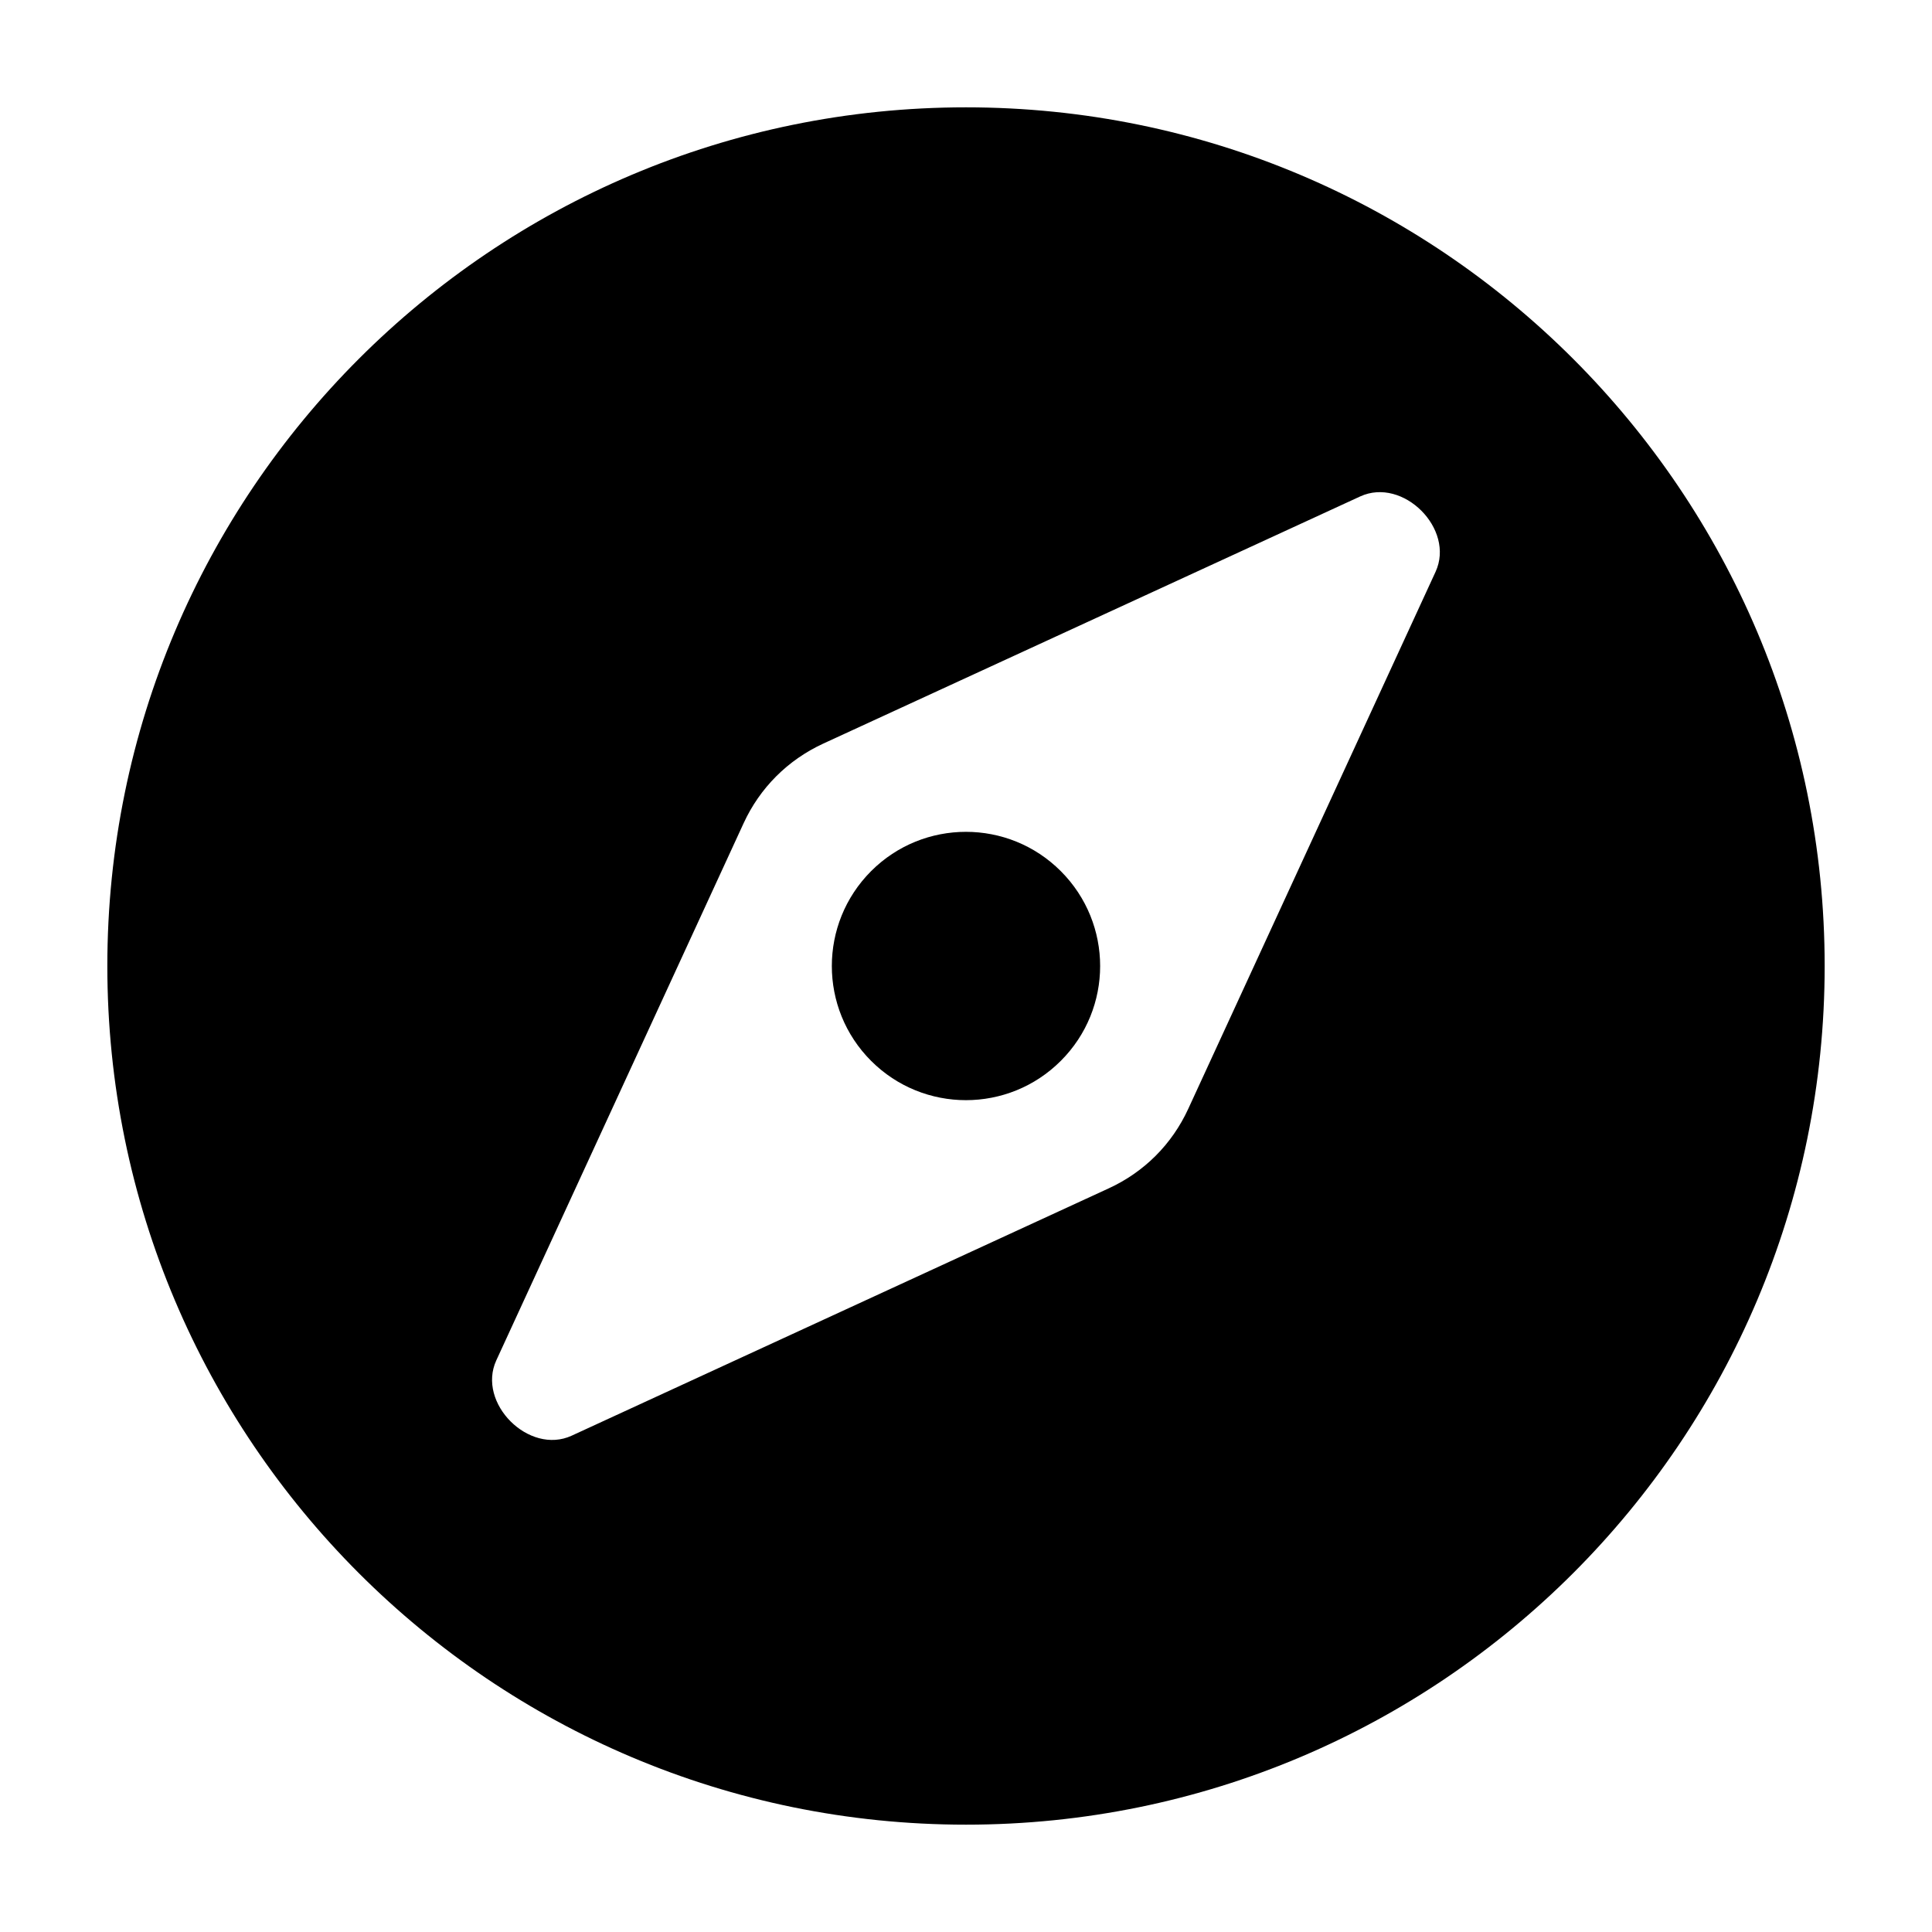
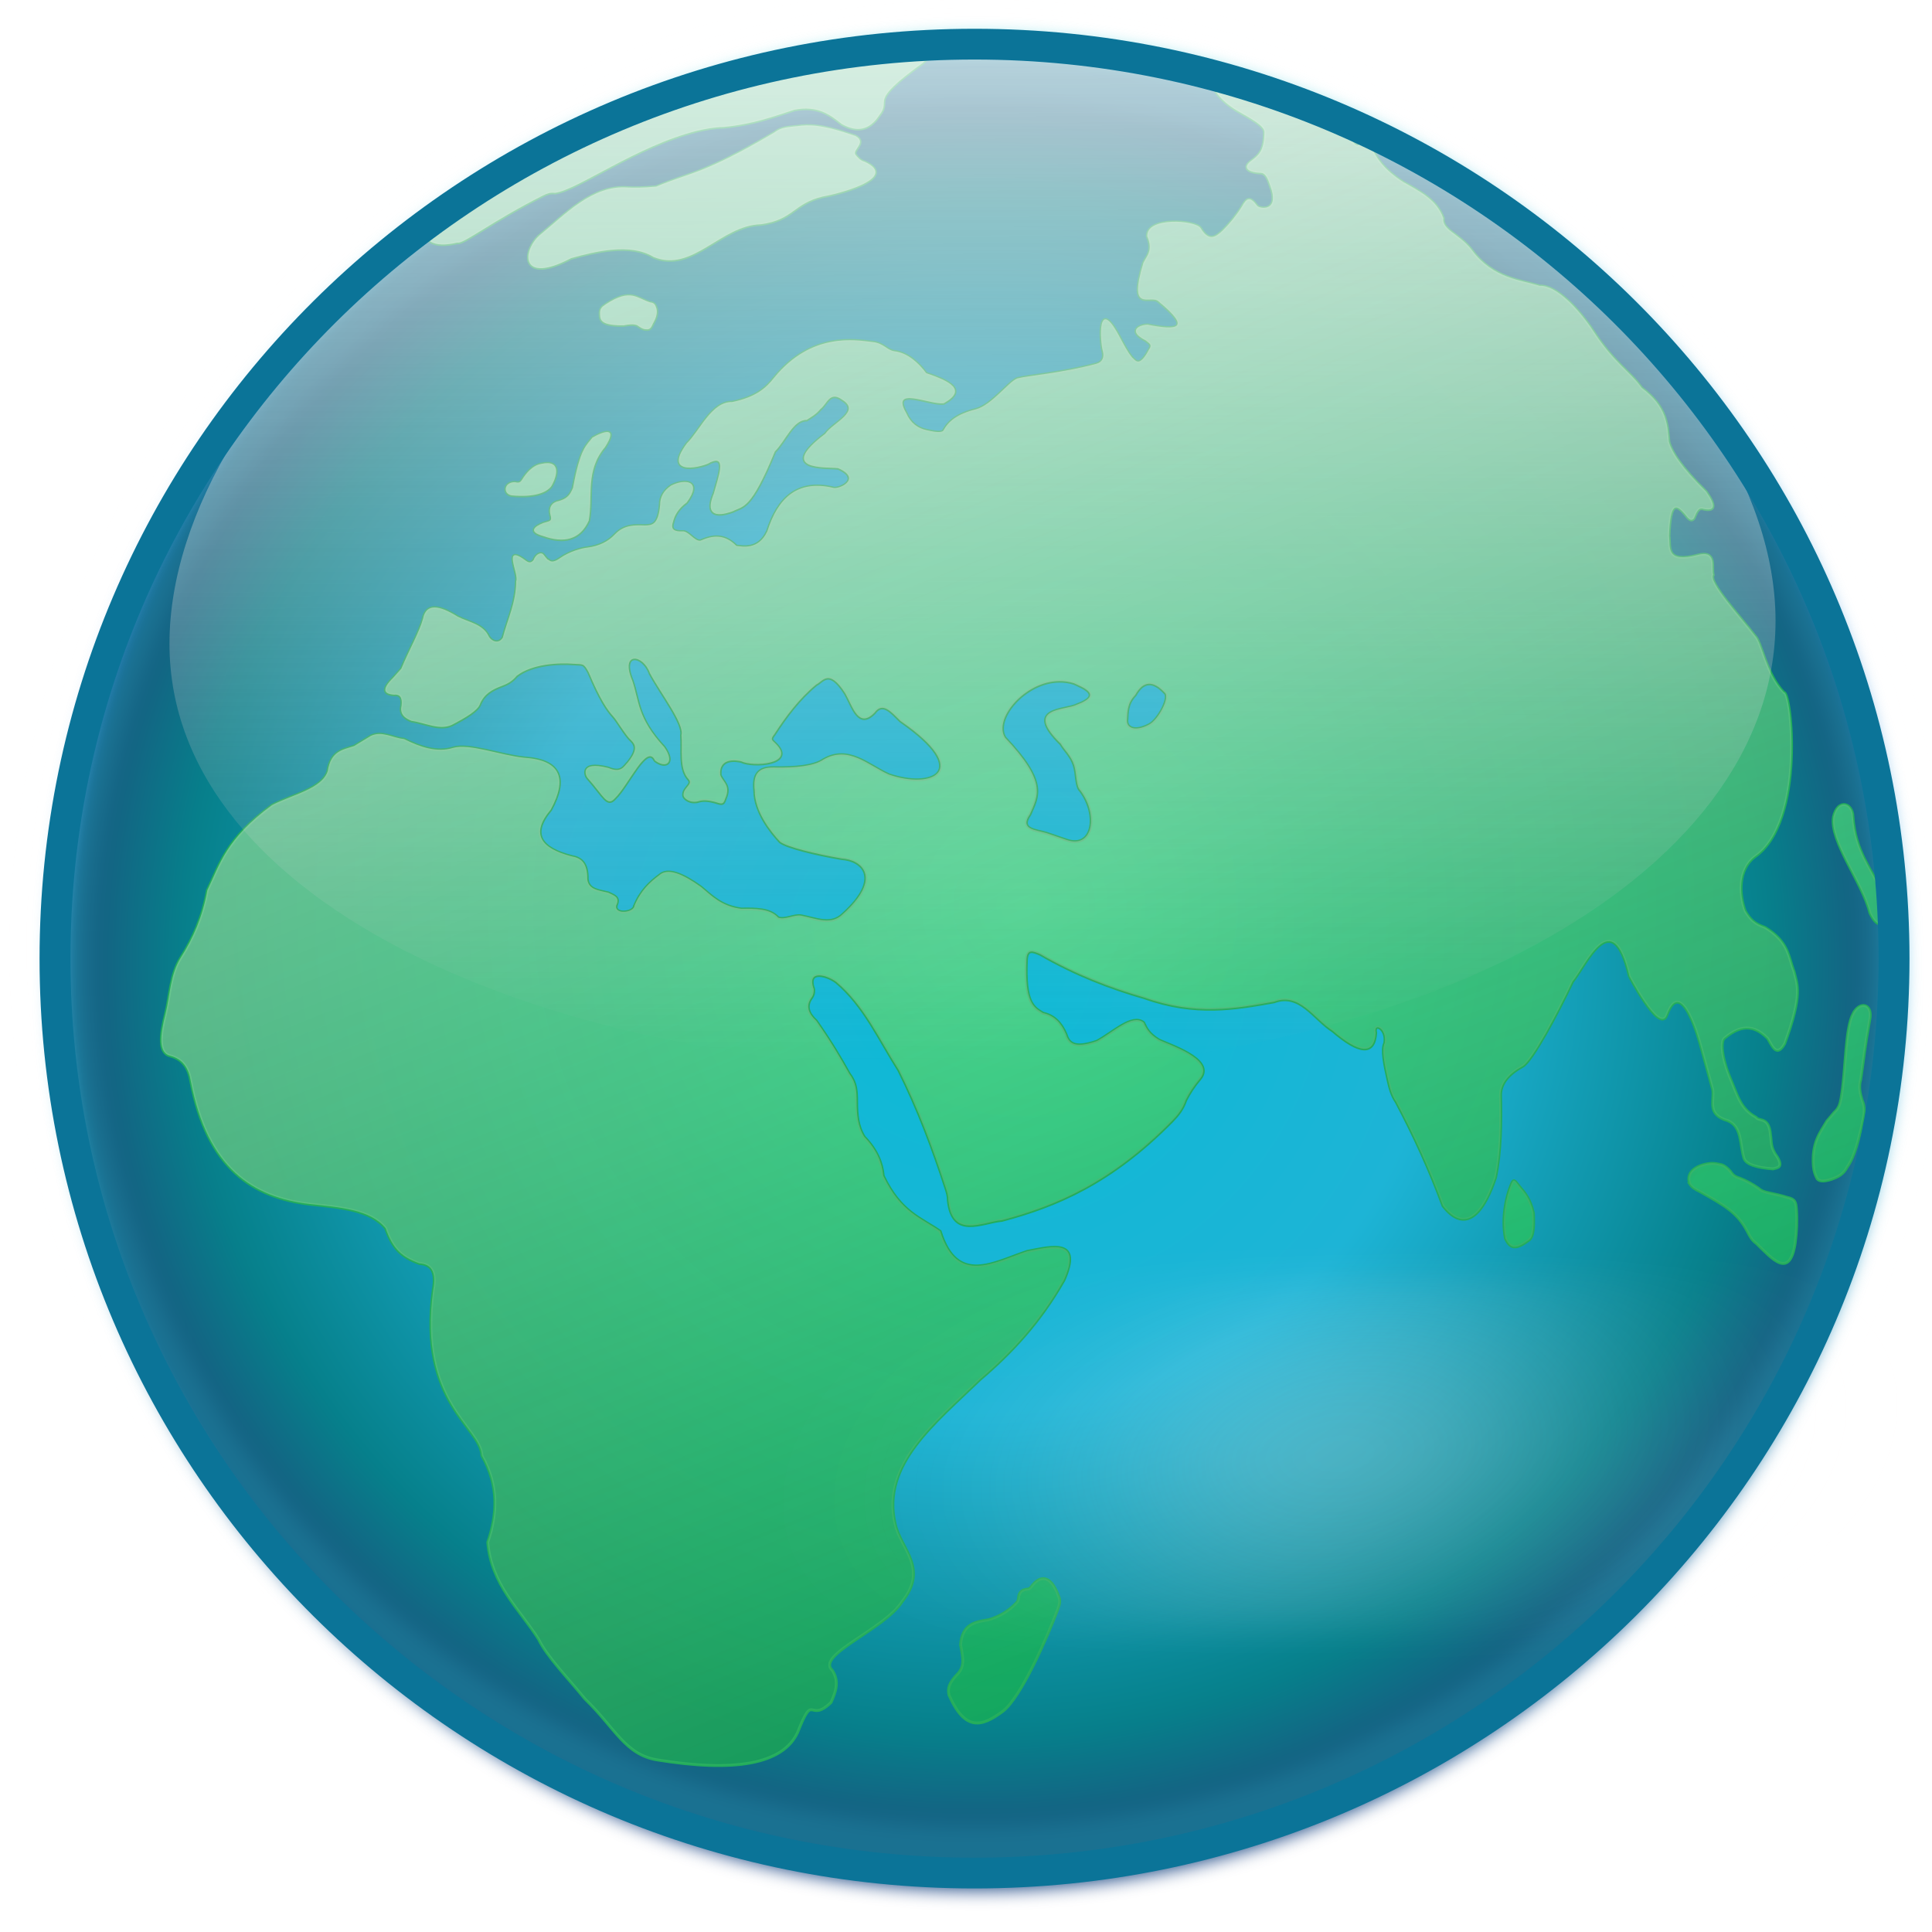
- <svg xmlns="http://www.w3.org/2000/svg" width="18" height="18" viewBox="0 0 18 18" fill="none">
-   <path fill-rule="evenodd" clip-rule="evenodd" d="M17 9C17 13.418 13.418 17 9 17C4.582 17 1 13.418 1 9C1 4.582 4.582 1 9 1C13.418 1 17 4.582 17 9ZM13.375 5.327C13.558 4.928 13.072 4.442 12.673 4.625L7.67 6.928C7.339 7.081 7.08 7.34 6.928 7.67L4.624 12.674C4.441 13.072 4.928 13.559 5.326 13.376L10.329 11.072C10.66 10.92 10.919 10.661 11.071 10.33L13.375 5.327Z" fill="black" />
-   <path d="M9.883 9.884C9.395 10.372 8.604 10.372 8.116 9.884C7.628 9.396 7.628 8.605 8.116 8.116C8.604 7.628 9.395 7.628 9.883 8.116C10.372 8.605 10.372 9.396 9.883 9.884Z" fill="black" />
+ <svg xmlns="http://www.w3.org/2000/svg" xmlns:xlink="http://www.w3.org/1999/xlink" id="svg3930" viewBox="0 0 64 64" version="1.1">
+   <defs id="defs3932">
+     <linearGradient id="linearGradient3782">
+       <stop id="stop3784" style="stop-color:#fffcfc" offset="0" />
+       <stop id="stop3786" style="stop-color:#fffcfc;stop-opacity:0" offset="1" />
+     </linearGradient>
+     <filter id="filter3728" color-interpolation-filters="sRGB">
+       <feGaussianBlur id="feGaussianBlur3730" stdDeviation="3.752" />
+     </filter>
+     <filter id="filter3926" color-interpolation-filters="sRGB">
+       <feGaussianBlur id="feGaussianBlur3928" stdDeviation="1.944" />
+     </filter>
+     <linearGradient id="linearGradient3817">
+       <stop id="stop3819" style="stop-color:#14c86e" offset="0" />
+       <stop id="stop3975" style="stop-color:#0eba65;stop-opacity:.992" offset=".435" />
+       <stop id="stop3977" style="stop-color:#10a35b;stop-opacity:.988" offset=".906" />
+       <stop id="stop3821" style="stop-color:#129957;stop-opacity:.984" offset="1" />
+     </linearGradient>
+     <filter id="filter3770" width="2.124" y="-.587" x="-.562" height="2.174" color-interpolation-filters="sRGB">
+       <feGaussianBlur id="feGaussianBlur3772" stdDeviation="42.849" />
+     </filter>
+     <linearGradient id="linearGradient4766" y2="1078.1" xlink:href="#linearGradient3782" gradientUnits="userSpaceOnUse" x2="242.75" y1="885.1" x1="240.33" />
+     <radialGradient id="radialGradient4768" gradientUnits="userSpaceOnUse" cy="453.15" cx="222.08" gradientTransform="matrix(-.0011773 .9382 -.96611 -.0012092 660.14 245.34)" r="194.43">
+       <stop id="stop3753" style="stop-color:#0bbad6" offset="0" />
+       <stop id="stop4039" style="stop-color:#1db4d6" offset=".524" />
+       <stop id="stop4037" style="stop-color:#06808b" offset=".893" />
+       <stop id="stop3793" style="stop-color:#156082" offset="1" />
+       <stop id="stop4035" style="stop-color:#098cc2" offset=".944" />
+       <stop id="stop3755" style="stop-color:#1a7191" offset="1" />
+     </radialGradient>
+     <linearGradient id="linearGradient4770" y2="635.57" gradientUnits="userSpaceOnUse" x2="221.86" y1="265.58" x1="224.66">
+       <stop id="stop3739" style="stop-color:#2bcad8" offset="0" />
+       <stop id="stop3747" style="stop-color:#2282db" offset=".335" />
+       <stop id="stop3795" style="stop-color:#32aae3" offset=".474" />
+       <stop id="stop3749" style="stop-color:#24abd2" offset=".613" />
+       <stop id="stop3745" style="stop-color:#002872" offset="1" />
+     </linearGradient>
+     <radialGradient id="radialGradient4772" xlink:href="#linearGradient3817" gradientUnits="userSpaceOnUse" cy="469.98" cx="391.36" gradientTransform="matrix(1.3349 .0080153 -.0065416 1.0895 -128 -45.191)" r="301.78" />
+     <radialGradient id="radialGradient4794" gradientUnits="userSpaceOnUse" cy="469.98" cx="391.36" gradientTransform="matrix(1.0285 .0029187 -.0028968 1.0208 -9.8113 -10.931)" r="301.78">
+       <stop id="stop4011" style="stop-color:#14c86e" offset="0" />
+       <stop id="stop4013" style="stop-color:#0eba65;stop-opacity:.992" offset=".325" />
+       <stop id="stop4015" style="stop-color:#10a35b;stop-opacity:.988" offset=".828" />
+       <stop id="stop4108" style="stop-color:#129957;stop-opacity:.984" offset="1" />
+     </radialGradient>
+     <linearGradient id="linearGradient4798" y2="635.86" gradientUnits="userSpaceOnUse" x2="415" gradientTransform="matrix(1.1929 0 0 .99104 -441.88 -539.15)" y1="278.64" x1="413.4">
+       <stop id="stop3717" style="stop-color:#ffffff" offset="0" />
+       <stop id="stop3719" style="stop-color:#b3b3b3;stop-opacity:0" offset="1" />
+     </linearGradient>
+     <linearGradient id="linearGradient4800" y2="742.92" xlink:href="#linearGradient3782" gradientUnits="userSpaceOnUse" x2="452.19" y1="259.26" x1="258.4" />
+     <radialGradient id="radialGradient4826" gradientUnits="userSpaceOnUse" cy="722.85" cx="420.73" gradientTransform="matrix(.91602 -.08546 .087485 .93772 -27.905 80.973)" r="94.045">
+       <stop id="stop3699" style="stop-color:#fffcfc" offset="0" />
+       <stop id="stop3701" style="stop-color:#fffcfc;stop-opacity:.412" offset="1" />
+     </radialGradient>
+   </defs>
+   <g id="layer1">
+     <g id="g4733" transform="matrix(.094882 0 0 .094882 26.969 26.496)">
+       <path id="path3695" style="opacity:.177;stroke-linejoin:round;stroke-opacity:.994;filter:url(#filter3728);stroke:url(#linearGradient4766);stroke-width:4;fill:none" d="m330.93 983.07c0 50.768-41.156 91.924-91.924 91.924s-91.924-41.156-91.924-91.924 41.156-91.924 91.924-91.924 91.924 41.156 91.924 91.924z" transform="matrix(3.3493 0 0 3.3493 -742.85 -3236)" />
+       <path id="path3652-4" style="stroke-linejoin:round;stroke-opacity:.994;filter:url(#filter3926);stroke:url(#linearGradient4770);stroke-width:2.424;fill:url(#radialGradient4768)" d="m416.51 453.15c0 107.38-87.048 194.43-194.43 194.43s-194.43-87.048-194.43-194.43 87.048-194.43 194.43-194.43 194.43 87.048 194.43 194.43z" transform="matrix(1.6492 0 0 1.6513 -309.25 -691.12)" />
+       <g id="g3723" style="stroke:#23ad5b;fill:url(#radialGradient4772)" transform="translate(-317.99 -433.17)">
+         <g id="g3711" style="stroke:#23ad5b;fill:url(#radialGradient4772)">
+           <path id="rect3604" style="stroke:#23ad5b;fill:url(#radialGradient4772)" d="m369.12 728.17c0.541-7.394 5.21-8.017 9.812-8.752 3.896-1.131 7.068-3.207 9.435-5.647 0.796-0.711 0.951-1.298 1.018-2.303 0.166-1.27 0.737-2.426 2.96-2.736 1.014-0.006 1.29-0.657 1.888-1.422 4.342-5.055 7.505-0.601 9.069 3.782 0.827 1.824 0.297 3.099-0.3 4.854-3.627 9.637-12.828 30.781-19.258 35.534-7.078 5.231-13.025 7.14-18.685-5.809-0.461-2.242-0.128-4.101 3.192-7.505 2.623-2.865 1.427-6.494 0.87-9.995z" />
+           <path id="rect3607" style="stroke:#23ad5b;fill:url(#radialGradient4772)" d="m564.1 568c1.923 2.256 3.886 4.393 5.02 9.42 0.261 5.442-0.136 8.203-1.375 9.312-4.891 3.694-6.638 3.147-8.375-0.312-1.446-7.221 0.286-14.748 1.869-18.602 0.959-2.744 1.407-1.637 2.861 0.182z" />
+           <path id="rect3610" style="stroke:#23ad5b;fill:url(#radialGradient4772)" d="m623.69 567.23c-1.808-5.179 4.583-7.109 7.994-7.154 1.139 0.05 2.159 0.283 3.258 0.527 0.947 0.369 1.884 1.047 2.999 2.32 0.883 1.463 1.818 1.882 3.35 2.387 2.005 0.747 4.278 2.006 6.383 3.446 1.12 1.056 2.36 1.34 3.812 1.659 2.101 0.455 4.207 0.897 6.229 1.548 2.811 0.627 3.015 1.578 3.229 4.219 0.269 3.884 0.102 7.822-0.448 11.809-1.946 12.663-8.004 5.413-13.545 0.046-1.57-1.113-2.307-2.541-3.153-4.195-3.367-6.353-7.351-8.774-16.751-14.019-1.402-0.667-2.534-1.299-3.359-2.593v0z" />
+           <path id="rect2832" style="stroke:#23ad5b;fill:url(#radialGradient4772)" d="m680.77 507.71c2.23-4.171 6.395-3.471 5.922 1.326-2.213 12.57-1.893 12.298-3.302 21.775-0.775 2.567-0.178 5.028 0.489 7.212 0.98 2.277 0.829 4.274 0.357 6.601-2.28 11.103-3.975 14.479-5.589 16.79-1.308 2.43-2.958 3.348-5.468 4.235-3.079 0.99-4.374 0.58-5.002-0.206-0.785-1.429-1.183-2.834-1.31-4.44-0.618-8.039 2.261-11.551 4.688-15.648l2.55-3.041c1.663-1.469 2.058-2.91 2.432-4.978 1.744-10.247 1.338-24.314 4.232-29.627z" />
+           <path id="rect3631" style="stroke:#23ad5b;fill:url(#radialGradient4772)" d="m673.87 439.12c1.519-6.526 6.718-4.892 6.806-0.088 0.845 12.279 6.321 17.791 9.899 26.075 4.777 7.373 0.325 16.902-3.978 7.513-2.649-10.731-14.119-24.947-12.728-33.499v0z" />
+           <path id="rect3634" style="stroke:#23ad5b;fill:url(#radialGradient4772)" d="m245.31 260.18c8.726-5.706 10.8-2.007 15.505-0.621 1.461 0.147 1.71 0.892 2.152 2.185 0.427 1.946-0.404 3.744-1.405 5.522-0.62 1.474-1.159 1.755-2.121 1.673-1.343 0.012-2.175-0.754-3.244-1.431-1.36-0.525-3.041-0.243-4.729 0.052-7.671 0.052-8.11-1.7-8.197-3.638-0.142-2.11 0.383-2.619 2.039-3.743z" />
+           <path id="rect3637" style="stroke:#23ad5b;fill:url(#radialGradient4772)" d="m222 236.24c8.982-7.276 18.512-17.793 31.009-16.803 2.335 0.115 5.228 0.102 9.831-0.306 11.913-5.045 16.221-4.097 41.385-18.965 2.417-1.923 5.104-1.816 8.027-2.169 3.905-0.473 8.19-0.728 20.159 3.442 4.196 2.215-1.268 4.975 0.037 6.576 0.797 0.978 1.686 2.039 3.22 2.443 12.705 5.881-10.648 11.522-14.689 12.143-10.234 2.455-10.237 8.151-21.587 9.676-14.003 0.37-23.808 16.991-37.414 11.435-8.15-4.989-20.282-1.975-28.852 0.404-17.678 9.312-17.124-2.282-11.125-7.875v-0h-0z" />
+           <path id="rect3640-8-4" style="stroke:#23ad5b;fill:url(#radialGradient4772)" d="m358.52 169.63c-65.985 3.349-126.7 26.684-176.25 64.062-0.695 4.077 2.508 7.035 11.219 4.969 1.825 0.743 12.364-7.672 29.812-16.406 1.509-0.749 2.556-1.141 4.25-0.938 7.95-1.095 28.372-16.333 49.531-21.656 3.078-0.729 6.139-1.284 9.312-1.344 10.161-0.959 17.235-3.602 24.75-6.031 8.062-1.52 12.33 1.643 16.469 4.969 5.283 2.987 9.727 2.23 13.125-3.031 4.709-5.902-4.756-3.912 15.25-18.312 2.148-1.958 3.363-4.034 2.625-6.281-0.031 0.002-0.062-0.002-0.094 0z" />
+           <path id="rect3693" style="stroke:#23ad5b;fill:url(#radialGradient4772)" d="m216.59 320.61c1.792-2.553 3.792-4.316 6.159-4.683 7.216-1.603 5.435 4.552 3.438 7.875-1.847 2.322-6.141 3.828-13.75 3.125-3.135-0.457-2.818-4.658 1.127-4.616 1.861 0.468 2.036-0.203 3.027-1.702z" />
+           <path id="rect3696" style="stroke:#23ad5b;fill:url(#radialGradient4772)" d="m240.62 306.74c4.141-2.345 8.962-3.85 4.375 3.312-6.979 8.288-4.176 17.104-5.688 25.688-3.05 6.701-8.618 7.979-16 5.352-5.169-1.492-3.026-3.256 0.169-4.535 2.297-0.708 3.154-0.521 2.47-2.838-0.592-2.528 0.313-3.95 2.2-4.646 4.106-0.903 4.789-2.833 5.661-4.707 2.62-14.143 4.67-14.775 6.812-17.625z" />
+         </g>
+         <path id="rect3699" style="stroke:#23ad5b;fill:url(#radialGradient4794)" d="m458.28 181.72c-0.899-0.021-1.26 0.54-0.938 2.062 0.767 3.451 5.17 7.031 8.625 9 4.331 2.501 9.162 4.974 9.25 7.312-0.072 6.687-2.072 7.995-4.312 9.812-3.45 2.382-1.819 4.146 2.75 4.406 2.277-0.158 3.066 3.095 3.625 4.594 3.429 9.2-3.847 7.946-4.625 6.906-2.476-3.334-3.613-2.78-5.25 0.219-1.93 3.087-4.291 5.967-6.469 8.125-2.792 2.735-5.114 4.222-8-0.531-1.634-2.798-19.088-4.093-18.625 2.875 2.109 4.939-0.127 6.718-1.344 9.219-5.452 17.901 2.345 11.03 5.188 13.406 12.173 10.008 6.058 10.104-3.688 8.219-2.912-0.034-7.276 2.141-0.719 5.469 1.344 1.104 2.366 1.473 1.219 3.125-3.533 6.717-4.837 3.667-5.906 2.906-1.671-2.019-3.087-4.799-4.531-7.5-7.662-14.332-6.721 1.59-5.75 5.156 0.625 2.295-0.16 3.931-2.281 4.5-12.179 3.266-23.614 4.068-27.562 5.094-2.974 1.091-8.993 9.376-14.469 10.781-6.687 1.716-9.537 4.172-11.375 7.469-0.83 0.938-3.995 0.208-5.719-0.156-3.192-0.674-5.713-2.49-7.25-6.031-5.522-9.655 8.223-2.743 13.156-3.406 8.282-4.658 2.068-7.702-6.156-10.5-2.568-3.4-6.308-7.068-11.125-7.656-2.45-0.299-3.763-2.769-7.406-3.188-6.244-0.706-21.507-3.578-34.594 12.5-2.708 3.413-6.107 6.652-14.625 8.438-7.113-0.226-11.246 9.95-15.781 14.406-9.103 12.182 6.383 8.057 8.188 6.625 5.829-2.629 2.817 4.952 1.219 10.875-4.192 10.075 4.678 6.918 6.656 6.188 3.521-1.812 6.279-0.413 14.625-20.844 3.704-3.675 6.42-11.111 11.125-11.031 1.611-1.047 3.202-1.87 4.812-3.812 2.251-1.702 3.221-6.397 7.594-3.219 6.716 4.153-3.212 7.931-5.906 11.875-17.208 12.99 0.201 11.53 4.438 12 8.725 3.777 0.075 7.672-1.844 6.844-12.377-2.813-19.139 3.62-22.812 15.156-3.118 6.829-8.996 5.297-10.844 5.156-4.163-4.243-8.305-3.679-12.469-1.844-2.067 0.437-4.246-3.436-6.312-3.219-2.584 0.102-4.305-0.478-3.375-3.188 0.558-2.314 1.71-4.623 4.844-6.938 5.599-7.645-0.605-8.337-5.469-5.875-2.568 1.758-3.837 3.986-3.812 6.688-0.658 7.246-2.957 7.108-5.219 7.25-3.618-0.096-7.267-0.376-10.656 3.188-2.233 2.376-5.446 4.04-9.562 4.531-1.768 0.211-5.997 1.156-9.812 3.875-1.551 1.061-2.834 1.343-3.719 0.406-0.429 0.175-1.722-1.923-2.094-2.125-0.96-0.521-2.502 0.424-3.094 2.125-0.833 1.127-1.667 0.998-2.5 0.469-8.825-6.644-2.587 4.41-3.594 6.938-0.072 7.532-2.986 13.254-4.688 19.75-1.55 2.46-4.085 1.124-4.906-0.406-2.061-4.404-7.012-4.936-10.875-6.938-6.393-3.983-10.99-4.775-12.062 0.719-1.28 4.676-4.893 10.924-7.594 17.469l-2.844 3.188c-3.974 3.905-3.405 5.633 0.281 5.875 1.968-0.205 3.019 0.854 2.656 3.812-0.684 2.955 1.038 4.376 3.5 5.344 4.663 0.611 9.57 3.339 13.938 1.438 4.986-2.586 9.239-5.119 9.938-7.375 1.49-3.509 4.289-5.007 7.312-6.156 2.322-0.847 3.871-1.722 5.5-3.656 5.377-4.149 14.563-4.625 20.062-4.188 3.009 0.239 3.352-0.37 5.125 3.062 3.839 9.149 6.409 13.009 8.594 15.375 1.323 1.514 3.235 4.9 5.438 7.531 1.713 1.725 3.855 3.192-0.406 8.469-1.497 1.507-2.324 3.825-6.875 1.906-10.42-2.62-7.713 3.082-7.156 3.531 5.71 6.439 6.818 10.12 9.469 7.094 4.677-4.407 11.166-19.418 14.031-13.219 3.719 2.877 7.128 0.968 3.25-4.625-9.524-10.273-8.741-16.071-11.219-23.281-4.271-10.198 3.839-9.262 6.219-2.562 4.022 7.463 12.001 17.592 11 21.656 0.447 4.855-0.889 11.688 2.469 15.344 1.698 1.848-1.827 2.878-1.75 5.469-0.067 1.3 2.45 3.083 5.312 2.188 1.708-0.535 3.753-0.207 5.562 0.25 2.08 0.56 2.974 1.326 3.656-1.094 2.083-4.653-0.86-5.772-1.75-8.344-0.385-6.371 6.178-4.961 7.344-4.719 4.145 2.032 19.388 1.051 11.938-6.219-1.435-1.3-1.704-1.529-0.406-3.188 3.975-6.146 8.618-12.384 14.594-17.344 2.418-1.18 4.504-5.892 10.25 3.094 2.688 4.771 4.603 12.341 10.125 6.719 2.922-4.038 6.042-0.151 9.125 2.875 25.681 17.74 10.849 23.938-4.125 18.688-7.317-3.31-14.048-10.216-22.75-5.219-3.344 2.327-9.871 2.926-17.375 2.781-5.482-0.106-7.264 2.434-6.656 8 0.022 7.442 5.654 14.453 8.906 17.938 2.441 1.825 12.207 4.217 21.438 5.812 7.144 0.409 14.501 6.745 0.438 19.438-4.117 3.959-9.036 1.629-14.531 0.531-2.383-0.476-5.74 1.605-8.062 0.688-2.879-3.182-7.848-3.137-12.844-3.062-7.014-0.936-10.301-4.488-14.125-7.656-6.375-4.572-11.554-6.732-14.438-4.156-3.357 2.505-6.546 5.415-8.75 10.719-0.177 2.469-7.18 3.228-6.375-0.156 1.433-2.991-1.017-3.442-2.75-4.375-3.133-0.83-6.928-0.918-7.375-4.75 0.092-5.979-2.428-7.431-5.469-7.969-10.46-2.732-14.62-7.593-7.281-16.312 5.874-10.852 3.496-17.239-9.125-18.094-8.322-0.809-19.211-5.078-24.906-3.469-5.631 1.754-11.392-0.189-17.188-3.062-3.859-0.367-7.734-2.978-11.594-1.094l-5.812 3.531c-3.809 1.313-8.114 1.577-9.219 8.75-2.014 6.207-12.387 8.202-19.469 11.875-16.119 11.881-18.12 20.501-22.562 29.688-1.645 9.27-4.992 16.813-9.219 23.469-3.756 5.914-3.773 13.189-5.375 19.656-1.91 7.532-2.543 13.701 1.625 14.688 4.478 1.142 6.472 4.441 7.188 8.875 5.775 30.479 21.743 40.579 41.594 42.906 10.361 1.119 21.098 1.841 26.438 8.438 2.501 7.34 5.841 10.079 11.75 12.25 3.868 0.242 6.144 2.525 4.844 9.344-5.301 39.349 16.494 47.569 17 57.75 5.969 10.475 5.358 20.47 2.031 30.281 1.296 14.859 10.997 23.197 17.75 33.812 2.758 5.894 10.443 13.755 16.188 20.844 10.503 10.08 13.954 19.42 25.188 21.281 26.884 4.366 43.86 1.625 49.062-9.562 5.794-14.692 3.75-2.935 11.656-10.469 1.644-3.642 3.033-7.314 0.469-11.219-5.951-5.347 18.174-14.262 24.344-23.969 9.41-11.78-0.574-18.467-2.438-27.281-4.8-20.7 13.99-35.11 29.71-50.36 10.892-9.248 21.014-20.065 29.25-34.625 6.336-14.388-3.571-11.868-12.781-10.062-11.682 3.833-24.485 12.083-30.438-7-6.763-4.717-13.735-6.539-19.875-19.344-0.399-4.532-2.233-9.062-6.625-13.594-2.359-3.754-2.623-7.905-2.656-12.125-0.017-3.734-0.108-6.687-2.5-9.781-2.99-5.337-6.065-10.675-11.594-18.594-2.806-2.548-3.574-5.077-1.969-7.625 0.84-1.121 1.159-1.971 1.062-3.438-2.51-6.987 4.611-4.968 7.906-2.5 9.806 8.274 15.013 20.146 21.812 30.781 6.855 13.701 11.933 27.393 16.406 41.094 0.459 1.411 0.915 2.775 0.875 4.281 1.384 13.677 11.707 7.638 18.719 7.031 18.792-4.985 38.032-12.989 59.312-34.562 2.168-2.22 3.848-4.33 4.844-7.344 1.225-2.42 2.804-4.923 5.125-7.656 5.351-6.831-11.852-11.933-14.656-13.531-3.438-2.132-4.239-4.034-5.156-5.938-3.978-3.174-10.666 3.511-16.344 6.5-8.376 2.876-9.842 0.347-10.812-2.562-1.638-3.867-4.179-6.415-7.938-7.219-3.184-1.951-6.524-3.382-5.812-18.625 0.187-4.12 2.569-2.875 4.812-1.969 12.162 7.024 24.307 11.723 36.469 15.219 17.803 6.295 31.463 3.853 45.125 1.406 9.088-3.398 13.938 5.944 20.5 10.125 9.274 7.949 14.509 8.607 15.031 0.719-0.921-3.753 4.025-1.725 3.156 3.562-1.148 2.228-0.08 7.446 1.125 12.812 0.62 2.756 1.235 5.346 2.875 7.719 6.234 11.773 11.777 23.845 16.344 36.312 1.66 2.01 10.404 13.66 18.344-9.906 1.948-9.476 1.93-19.259 1.75-29.062 0.141-3.96 2.944-7.185 7.75-9.812 3.337-1.974 12.039-18.229 17.375-29.531 4.663-5.606 13.902-27.613 19.875-1.781-0.579-1.248 10.481 20.442 13.031 13.469 5.272-14.417 11.692 10.188 11.812 10.625l4.219 15.375c0.649 3.888-2.272 8.674 5.25 10.844 4.967 2.058 4.22 8.133 5.562 12.75 0.501 2.562 4.583 3.645 10.25 4.094 1.582-0.429 3.587-0.482 1.531-4.094-2.587-3.44-1.981-5.297-2.406-7.656-0.482-6.717-4.005-4.648-5.062-6.281-5.486-2.915-6.583-7.969-8.719-12.938-3.596-8.366-3.541-13.709-2.344-14.625 6.724-5.668 11.239-3.86 15.156 0.062 1.638 2.82 3.135 6.7 5.906 1.812 6.404-17.383 4.367-20.483 3.281-25.156-2.03-5.175-1.773-10.395-10.156-15.438-3.549-1.253-5.054-2.577-6.938-5.781-2.06-5.734-2.516-14.352 3.344-18.844 17.845-12.182 12.751-57.994 10.219-57.375-6.345-6.58-7.732-17.535-10.094-19.781-5.399-7.008-16.363-18.802-14.594-21.281-0.747-2.303 1.552-8.749-5.438-6.906-11.285 2.888-9.486-2.682-10-6.75 0.456-12.139 2.587-10.883 5.531-7.531 0.684 0.778 1.961 3.017 3.188 1.469 1.102-2.557 1.622-3.921 3.531-3.25 3.859 0.776 4.166-1.213 0.719-6.094-8.587-8.457-11.927-13.614-13-17.375-0.524-6.131-0.725-12.255-9.5-18.844-4.105-5.782-9.569-8.603-16.875-19.781-4.916-7.522-12.907-16.132-18.75-15.812-6.321-2.037-16.214-2.477-23.656-12.469-4.186-5.62-10.541-7.047-9.969-11.156-2.244-6.382-8.175-9.345-13.844-12.531-7.13-4.507-9.997-8.993-11.75-13.5 0.064-1.417-3.135-5.653-3.594-0.312-0.33 1.556-1.388 1.637-5.125-3.781-1.337-1.973-2.324-3.485-4.75-4.188-11.764-4.937-26.078-10.104-39.281-13.938-0.414-0.119-0.794-0.18-1.094-0.188zm-54.72 210.03c1.735-0.02 3.474 0.212 5.219 0.781 3.167 1.488 10.166 4.061 1.062 7.438-4.237 2.193-18.823 0.854-5.688 13.719 1.121 2.005 3.568 4.112 4.625 7.406 0.992 3.093 0.576 7.378 2.25 8.938 6.317 8.525 4.362 20.377-4.906 17.188l-6.969-2.375c-3.792-1.175-9.595-1.186-5.812-6.594 2.818-6.496 6.034-11.196-8.688-26.719-4.152-6.484 6.764-19.639 18.906-19.781zm31.25 0.938c1.727-0.106 3.614 0.954 5.625 3.125 1.998 1.634-2.403 9.643-5.469 11.125-4.819 2.557-7.776 1.236-7.781-1.312 0.182-3.005 0.002-6.026 2.906-9.031 1.422-2.543 2.992-3.8 4.719-3.906z" />
+       </g>
+       <path id="path3713" style="opacity:.684;fill:url(#linearGradient4798)" d="m335.66-62.518c0 91.679-129.73 157-278.3 157s-282.43-57.321-282.43-149 129.73-208 278.3-208 282.43 108.32 282.43 200z" />
+       <g id="g3723-3" style="opacity:.46;fill:url(#linearGradient4800)" transform="translate(-318 -433.23)">
+         <g id="g3711-8" style="fill:url(#linearGradient4800)">
+           <path id="rect3604-9" style="fill:url(#linearGradient4800)" d="m369.12 728.17c0.541-7.394 5.21-8.017 9.812-8.752 3.896-1.131 7.068-3.207 9.435-5.647 0.796-0.711 0.951-1.298 1.018-2.303 0.166-1.27 0.737-2.426 2.96-2.736 1.014-0.006 1.29-0.657 1.888-1.422 4.342-5.055 7.505-0.601 9.069 3.782 0.827 1.824 0.297 3.099-0.3 4.854-3.627 9.637-12.828 30.781-19.258 35.534-7.078 5.231-13.025 7.14-18.685-5.809-0.461-2.242-0.128-4.101 3.192-7.505 2.623-2.865 1.427-6.494 0.87-9.995z" />
+           <path id="rect3607-5" style="fill:url(#linearGradient4800)" d="m564.1 568c1.923 2.256 3.886 4.393 5.02 9.42 0.261 5.442-0.136 8.203-1.375 9.312-4.891 3.694-6.638 3.147-8.375-0.312-1.446-7.221 0.286-14.748 1.869-18.602 0.959-2.744 1.407-1.637 2.861 0.182z" />
+           <path id="rect3610-5" style="fill:url(#linearGradient4800)" d="m623.69 567.23c-1.808-5.179 4.583-7.109 7.994-7.154 1.139 0.05 2.159 0.283 3.258 0.527 0.947 0.369 1.884 1.047 2.999 2.32 0.883 1.463 1.818 1.882 3.35 2.387 2.005 0.747 4.278 2.006 6.383 3.446 1.12 1.056 2.36 1.34 3.812 1.659 2.101 0.455 4.207 0.897 6.229 1.548 2.811 0.627 3.015 1.578 3.229 4.219 0.269 3.884 0.102 7.822-0.448 11.809-1.946 12.663-8.004 5.413-13.545 0.046-1.57-1.113-2.307-2.541-3.153-4.195-3.367-6.353-7.351-8.774-16.751-14.019-1.402-0.667-2.534-1.299-3.359-2.593v0z" />
+           <path id="rect2832-3" style="fill:url(#linearGradient4800)" d="m680.77 507.71c2.23-4.171 6.395-3.471 5.922 1.326-2.213 12.57-1.893 12.298-3.302 21.775-0.775 2.567-0.178 5.028 0.489 7.212 0.98 2.277 0.829 4.274 0.357 6.601-2.28 11.103-3.975 14.479-5.589 16.79-1.308 2.43-2.958 3.348-5.468 4.235-3.079 0.99-4.374 0.58-5.002-0.206-0.785-1.429-1.183-2.834-1.31-4.44-0.618-8.039 2.261-11.551 4.688-15.648l2.55-3.041c1.663-1.469 2.058-2.91 2.432-4.978 1.744-10.247 1.338-24.314 4.232-29.627z" />
+           <path id="rect3631-8" style="fill:url(#linearGradient4800)" d="m673.87 439.12c1.519-6.526 6.718-4.892 6.806-0.088 0.845 12.279 6.321 17.791 9.899 26.075 4.777 7.373 0.325 16.902-3.978 7.513-2.649-10.731-14.119-24.947-12.728-33.499v0z" />
+           <path id="rect3634-6" style="fill:url(#linearGradient4800)" d="m245.31 260.18c8.726-5.706 10.8-2.007 15.505-0.621 1.461 0.147 1.71 0.892 2.152 2.185 0.427 1.946-0.404 3.744-1.405 5.522-0.62 1.474-1.159 1.755-2.121 1.673-1.343 0.012-2.175-0.754-3.244-1.431-1.36-0.525-3.041-0.243-4.729 0.052-7.671 0.052-8.11-1.7-8.197-3.638-0.142-2.11 0.383-2.619 2.039-3.743z" />
+           <path id="rect3637-0" style="fill:url(#linearGradient4800)" d="m222 236.24c8.982-7.276 18.512-17.793 31.009-16.803 2.335 0.115 5.228 0.102 9.831-0.306 11.913-5.045 16.221-4.097 41.385-18.965 2.417-1.923 5.104-1.816 8.027-2.169 3.905-0.473 8.19-0.728 20.159 3.442 4.196 2.215-1.268 4.975 0.037 6.576 0.797 0.978 1.686 2.039 3.22 2.443 12.705 5.881-10.648 11.522-14.689 12.143-10.234 2.455-10.237 8.151-21.587 9.676-14.003 0.37-23.808 16.991-37.414 11.435-8.15-4.989-20.282-1.975-28.852 0.404-17.678 9.312-17.124-2.282-11.125-7.875v-0h-0z" />
+           <path id="rect3640-8-4-3" style="fill:url(#linearGradient4800)" d="m358.52 169.63c-65.985 3.349-126.7 26.684-176.25 64.062-0.695 4.077 2.508 7.035 11.219 4.969 1.825 0.743 12.364-7.672 29.812-16.406 1.509-0.749 2.556-1.141 4.25-0.938 7.95-1.095 28.372-16.333 49.531-21.656 3.078-0.729 6.139-1.284 9.312-1.344 10.161-0.959 17.235-3.602 24.75-6.031 8.062-1.52 12.33 1.643 16.469 4.969 5.283 2.987 9.727 2.23 13.125-3.031 4.709-5.902-4.756-3.912 15.25-18.312 2.148-1.958 3.363-4.034 2.625-6.281-0.031 0.002-0.062-0.002-0.094 0z" />
+           <path id="rect3693-3" style="fill:url(#linearGradient4800)" d="m216.59 320.61c1.792-2.553 3.792-4.316 6.159-4.683 7.216-1.603 5.435 4.552 3.438 7.875-1.847 2.322-6.141 3.828-13.75 3.125-3.135-0.457-2.818-4.658 1.127-4.616 1.861 0.468 2.036-0.203 3.027-1.702z" />
+           <path id="rect3696-6" style="fill:url(#linearGradient4800)" d="m240.62 306.74c4.141-2.345 8.962-3.85 4.375 3.312-6.979 8.288-4.176 17.104-5.688 25.688-3.05 6.701-8.618 7.979-16 5.352-5.169-1.492-3.026-3.256 0.169-4.535 2.297-0.708 3.154-0.521 2.47-2.838-0.592-2.528 0.313-3.95 2.2-4.646 4.106-0.903 4.789-2.833 5.661-4.707 2.62-14.143 4.67-14.775 6.812-17.625z" />
+         </g>
+         <path id="rect3699-1" style="fill:url(#linearGradient4800)" d="m458.28 181.72c-0.899-0.021-1.26 0.54-0.938 2.062 0.767 3.451 5.17 7.031 8.625 9 4.331 2.501 9.162 4.974 9.25 7.312-0.072 6.687-2.072 7.995-4.312 9.812-3.45 2.382-1.819 4.146 2.75 4.406 2.277-0.158 3.066 3.095 3.625 4.594 3.429 9.2-3.847 7.946-4.625 6.906-2.476-3.334-3.613-2.78-5.25 0.219-1.93 3.087-4.291 5.967-6.469 8.125-2.792 2.735-5.114 4.222-8-0.531-1.634-2.798-19.088-4.093-18.625 2.875 2.109 4.939-0.127 6.718-1.344 9.219-5.452 17.901 2.345 11.03 5.188 13.406 12.173 10.008 6.058 10.104-3.688 8.219-2.912-0.034-7.276 2.141-0.719 5.469 1.344 1.104 2.366 1.473 1.219 3.125-3.533 6.717-4.837 3.667-5.906 2.906-1.671-2.019-3.087-4.799-4.531-7.5-7.662-14.332-6.721 1.59-5.75 5.156 0.625 2.295-0.16 3.931-2.281 4.5-12.179 3.266-23.614 4.068-27.562 5.094-2.974 1.091-8.993 9.376-14.469 10.781-6.687 1.716-9.537 4.172-11.375 7.469-0.83 0.938-3.995 0.208-5.719-0.156-3.192-0.674-5.713-2.49-7.25-6.031-5.522-9.655 8.223-2.743 13.156-3.406 8.282-4.658 2.068-7.702-6.156-10.5-2.568-3.4-6.308-7.068-11.125-7.656-2.45-0.299-3.763-2.769-7.406-3.188-6.244-0.706-21.507-3.578-34.594 12.5-2.708 3.413-6.107 6.652-14.625 8.438-7.113-0.226-11.246 9.95-15.781 14.406-9.103 12.182 6.383 8.057 8.188 6.625 5.829-2.629 2.817 4.952 1.219 10.875-4.192 10.075 4.678 6.918 6.656 6.188 3.521-1.812 6.279-0.413 14.625-20.844 3.704-3.675 6.42-11.111 11.125-11.031 1.611-1.047 3.202-1.87 4.812-3.812 2.251-1.702 3.221-6.397 7.594-3.219 6.716 4.153-3.212 7.931-5.906 11.875-17.208 12.99 0.201 11.53 4.438 12 8.725 3.777 0.075 7.672-1.844 6.844-12.377-2.813-19.139 3.62-22.812 15.156-3.118 6.829-8.996 5.297-10.844 5.156-4.163-4.243-8.305-3.679-12.469-1.844-2.067 0.437-4.246-3.436-6.312-3.219-2.584 0.102-4.305-0.478-3.375-3.188 0.558-2.314 1.71-4.623 4.844-6.938 5.599-7.645-0.605-8.337-5.469-5.875-2.568 1.758-3.837 3.986-3.812 6.688-0.658 7.246-2.957 7.108-5.219 7.25-3.618-0.096-7.267-0.376-10.656 3.188-2.233 2.376-5.446 4.04-9.562 4.531-1.768 0.211-5.997 1.156-9.812 3.875-1.551 1.061-2.834 1.343-3.719 0.406-0.429 0.175-1.722-1.923-2.094-2.125-0.96-0.521-2.502 0.424-3.094 2.125-0.833 1.127-1.667 0.998-2.5 0.469-8.825-6.644-2.587 4.41-3.594 6.938-0.072 7.532-2.986 13.254-4.688 19.75-1.55 2.46-4.085 1.124-4.906-0.406-2.061-4.404-7.012-4.936-10.875-6.938-6.393-3.983-10.99-4.775-12.062 0.719-1.28 4.676-4.893 10.924-7.594 17.469l-2.844 3.188c-3.974 3.905-3.405 5.633 0.281 5.875 1.968-0.205 3.019 0.854 2.656 3.812-0.684 2.955 1.038 4.376 3.5 5.344 4.663 0.611 9.57 3.339 13.938 1.438 4.986-2.586 9.239-5.119 9.938-7.375 1.49-3.509 4.289-5.007 7.312-6.156 2.322-0.847 3.871-1.722 5.5-3.656 5.377-4.149 14.563-4.625 20.062-4.188 3.009 0.239 3.352-0.37 5.125 3.062 3.839 9.149 6.409 13.009 8.594 15.375 1.323 1.514 3.235 4.9 5.438 7.531 1.713 1.725 3.855 3.192-0.406 8.469-1.497 1.507-2.324 3.825-6.875 1.906-10.42-2.62-7.713 3.082-7.156 3.531 5.71 6.439 6.818 10.12 9.469 7.094 4.677-4.407 11.166-19.418 14.031-13.219 3.719 2.877 7.128 0.968 3.25-4.625-9.524-10.273-8.741-16.071-11.219-23.281-4.271-10.198 3.839-9.262 6.219-2.562 4.022 7.463 12.001 17.592 11 21.656 0.447 4.855-0.889 11.688 2.469 15.344 1.698 1.848-1.827 2.878-1.75 5.469-0.067 1.3 2.45 3.083 5.312 2.188 1.708-0.535 3.753-0.207 5.562 0.25 2.08 0.56 2.974 1.326 3.656-1.094 2.083-4.653-0.86-5.772-1.75-8.344-0.385-6.371 6.178-4.961 7.344-4.719 4.145 2.032 19.388 1.051 11.938-6.219-1.435-1.3-1.704-1.529-0.406-3.188 3.975-6.146 8.618-12.384 14.594-17.344 2.418-1.18 4.504-5.892 10.25 3.094 2.688 4.771 4.603 12.341 10.125 6.719 2.922-4.038 6.042-0.151 9.125 2.875 25.681 17.74 10.849 23.938-4.125 18.688-7.317-3.31-14.048-10.216-22.75-5.219-3.344 2.327-9.871 2.926-17.375 2.781-5.482-0.106-7.264 2.434-6.656 8 0.022 7.442 5.654 14.453 8.906 17.938 2.441 1.825 12.207 4.217 21.438 5.812 7.144 0.409 14.501 6.745 0.438 19.438-4.117 3.959-9.036 1.629-14.531 0.531-2.383-0.476-5.74 1.605-8.062 0.688-2.879-3.182-7.848-3.137-12.844-3.062-7.014-0.936-10.301-4.488-14.125-7.656-6.375-4.572-11.554-6.732-14.438-4.156-3.357 2.505-6.546 5.415-8.75 10.719-0.177 2.469-7.18 3.228-6.375-0.156 1.433-2.991-1.017-3.442-2.75-4.375-3.133-0.83-6.928-0.918-7.375-4.75 0.092-5.979-2.428-7.431-5.469-7.969-10.46-2.732-14.62-7.593-7.281-16.312 5.874-10.852 3.496-17.239-9.125-18.094-8.322-0.809-19.211-5.078-24.906-3.469-5.631 1.754-11.392-0.189-17.188-3.062-3.859-0.367-7.734-2.978-11.594-1.094l-5.812 3.531c-3.809 1.313-8.114 1.577-9.219 8.75-2.014 6.207-12.387 8.202-19.469 11.875-16.119 11.881-18.12 20.501-22.562 29.688-1.645 9.27-4.992 16.813-9.219 23.469-3.756 5.914-3.773 13.189-5.375 19.656-1.91 7.532-2.543 13.701 1.625 14.688 4.478 1.142 6.472 4.441 7.188 8.875 5.775 30.479 21.743 40.579 41.594 42.906 10.361 1.119 21.098 1.841 26.438 8.438 2.501 7.34 5.841 10.079 11.75 12.25 3.868 0.242 6.144 2.525 4.844 9.344-5.301 39.349 16.494 47.569 17 57.75 5.969 10.475 5.358 20.47 2.031 30.281 1.296 14.859 10.997 23.197 17.75 33.812 2.758 5.894 10.443 13.755 16.188 20.844 10.503 10.08 13.954 19.42 25.188 21.281 26.884 4.366 43.86 1.625 49.062-9.562 5.794-14.692 3.75-2.935 11.656-10.469 1.644-3.642 3.033-7.314 0.469-11.219-5.951-5.347 18.174-14.262 24.344-23.969 9.41-11.78-0.574-18.467-2.438-27.281-4.8-20.7 13.99-35.11 29.71-50.36 10.892-9.248 21.014-20.065 29.25-34.625 6.336-14.388-3.571-11.868-12.781-10.062-11.682 3.833-24.485 12.083-30.438-7-6.763-4.717-13.735-6.539-19.875-19.344-0.399-4.532-2.233-9.062-6.625-13.594-2.359-3.754-2.623-7.905-2.656-12.125-0.017-3.734-0.108-6.687-2.5-9.781-2.99-5.337-6.065-10.675-11.594-18.594-2.806-2.548-3.574-5.077-1.969-7.625 0.84-1.121 1.159-1.971 1.062-3.438-2.51-6.987 4.611-4.968 7.906-2.5 9.806 8.274 15.013 20.146 21.812 30.781 6.855 13.701 11.933 27.393 16.406 41.094 0.459 1.411 0.915 2.775 0.875 4.281 1.384 13.677 11.707 7.638 18.719 7.031 18.792-4.985 38.032-12.989 59.312-34.562 2.168-2.22 3.848-4.33 4.844-7.344 1.225-2.42 2.804-4.923 5.125-7.656 5.351-6.831-11.852-11.933-14.656-13.531-3.438-2.132-4.239-4.034-5.156-5.938-3.978-3.174-10.666 3.511-16.344 6.5-8.376 2.876-9.842 0.347-10.812-2.562-1.638-3.867-4.179-6.415-7.938-7.219-3.184-1.951-6.524-3.382-5.812-18.625 0.187-4.12 2.569-2.875 4.812-1.969 12.162 7.024 24.307 11.723 36.469 15.219 17.803 6.295 31.463 3.853 45.125 1.406 9.088-3.398 13.938 5.944 20.5 10.125 9.274 7.949 14.509 8.607 15.031 0.719-0.921-3.753 4.025-1.725 3.156 3.562-1.148 2.228-0.08 7.446 1.125 12.812 0.62 2.756 1.235 5.346 2.875 7.719 6.234 11.773 11.777 23.845 16.344 36.312 1.66 2.01 10.404 13.66 18.344-9.906 1.948-9.476 1.93-19.259 1.75-29.062 0.141-3.96 2.944-7.185 7.75-9.812 3.337-1.974 12.039-18.229 17.375-29.531 4.663-5.606 13.902-27.613 19.875-1.781-0.579-1.248 10.481 20.442 13.031 13.469 5.272-14.417 11.692 10.188 11.812 10.625l4.219 15.375c0.649 3.888-2.272 8.674 5.25 10.844 4.967 2.058 4.22 8.133 5.562 12.75 0.501 2.562 4.583 3.645 10.25 4.094 1.582-0.429 3.587-0.482 1.531-4.094-2.587-3.44-1.981-5.297-2.406-7.656-0.482-6.717-4.005-4.648-5.062-6.281-5.486-2.915-6.583-7.969-8.719-12.938-3.596-8.366-3.541-13.709-2.344-14.625 6.724-5.668 11.239-3.86 15.156 0.062 1.638 2.82 3.135 6.7 5.906 1.812 6.404-17.383 4.367-20.483 3.281-25.156-2.03-5.175-1.773-10.395-10.156-15.438-3.549-1.253-5.054-2.577-6.938-5.781-2.06-5.734-2.516-14.352 3.344-18.844 17.845-12.182 12.751-57.994 10.219-57.375-6.345-6.58-7.732-17.535-10.094-19.781-5.399-7.008-16.363-18.802-14.594-21.281-0.747-2.303 1.552-8.749-5.438-6.906-11.285 2.888-9.486-2.682-10-6.75 0.456-12.139 2.587-10.883 5.531-7.531 0.684 0.778 1.961 3.017 3.188 1.469 1.102-2.557 1.622-3.921 3.531-3.25 3.859 0.776 4.166-1.213 0.719-6.094-8.587-8.457-11.927-13.614-13-17.375-0.524-6.131-0.725-12.255-9.5-18.844-4.105-5.782-9.569-8.603-16.875-19.781-4.916-7.522-12.907-16.132-18.75-15.812-6.321-2.037-16.214-2.477-23.656-12.469-4.186-5.62-10.541-7.047-9.969-11.156-2.244-6.382-8.175-9.345-13.844-12.531-7.13-4.507-9.997-8.993-11.75-13.5 0.064-1.417-3.135-5.653-3.594-0.312-0.33 1.556-1.388 1.637-5.125-3.781-1.337-1.973-2.324-3.485-4.75-4.188-11.764-4.937-26.078-10.104-39.281-13.938-0.414-0.119-0.794-0.18-1.094-0.188zm-54.72 210.03c1.735-0.02 3.474 0.212 5.219 0.781 3.167 1.488 10.166 4.061 1.062 7.438-4.237 2.193-18.823 0.854-5.688 13.719 1.121 2.005 3.568 4.112 4.625 7.406 0.992 3.093 0.576 7.378 2.25 8.938 6.317 8.525 4.362 20.377-4.906 17.188l-6.969-2.375c-3.792-1.175-9.595-1.186-5.812-6.594 2.818-6.496 6.034-11.196-8.688-26.719-4.152-6.484 6.764-19.639 18.906-19.781zm31.25 0.938c1.727-0.106 3.614 0.954 5.625 3.125 1.998 1.634-2.403 9.643-5.469 11.125-4.819 2.557-7.776 1.236-7.781-1.312 0.182-3.005 0.002-6.026 2.906-9.031 1.422-2.543 2.992-3.8 4.719-3.906z" />
+       </g>
+       <path id="path3736" style="opacity:.357;filter:url(#filter3770);fill:url(#radialGradient4826)" d="m514.77 722.85c0 44.52-42.105 80.61-94.045 80.61s-94.045-36.09-94.045-80.61 42.105-80.61 94.045-80.61 94.045 36.09 94.045 80.61z" transform="matrix(.80764 -.4713 .46341 .58374 -491.17 4.686)" />
+       <path id="path4243" style="stroke:#0b7498;stroke-width:2.708;fill:none" d="m245 193.86c0 44.459-36.041 80.5-80.5 80.5s-80.5-36.041-80.5-80.5 36.041-80.5 80.5-80.5 80.5 36.041 80.5 80.5z" transform="matrix(3.9879 0 0 3.966 -600.01 -713.42)" />
+     </g>
+   </g>
</svg>
